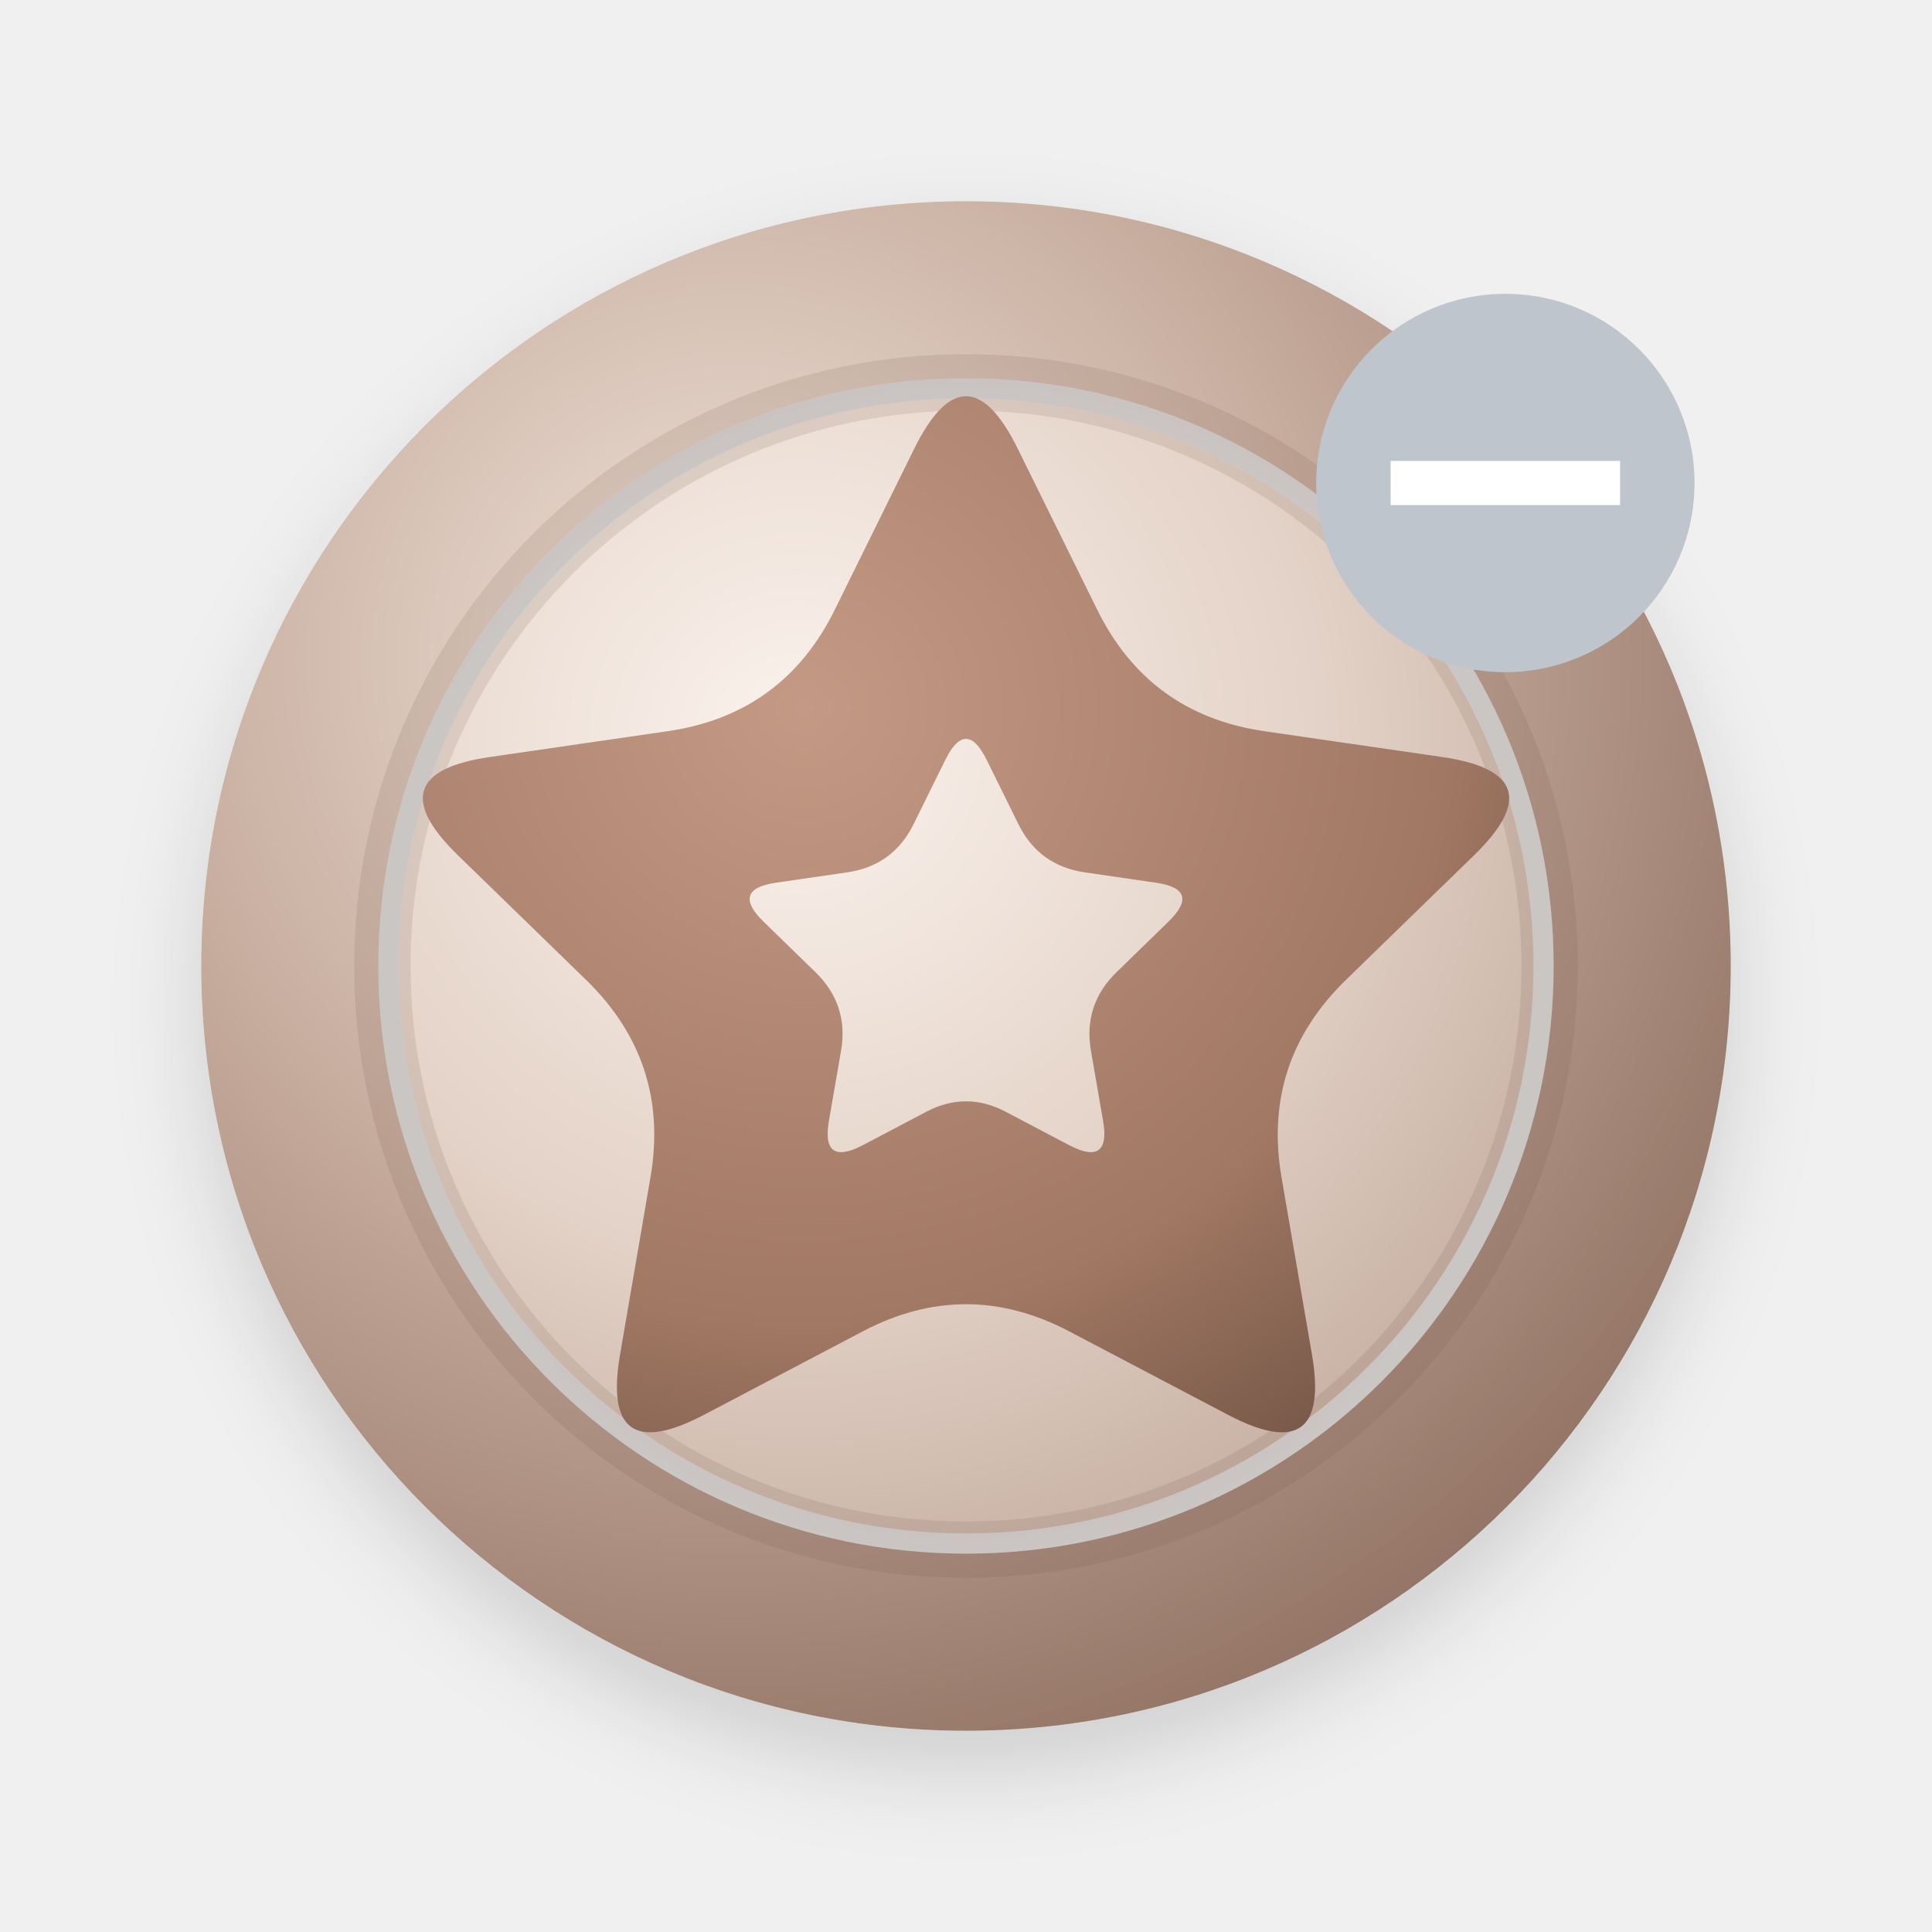
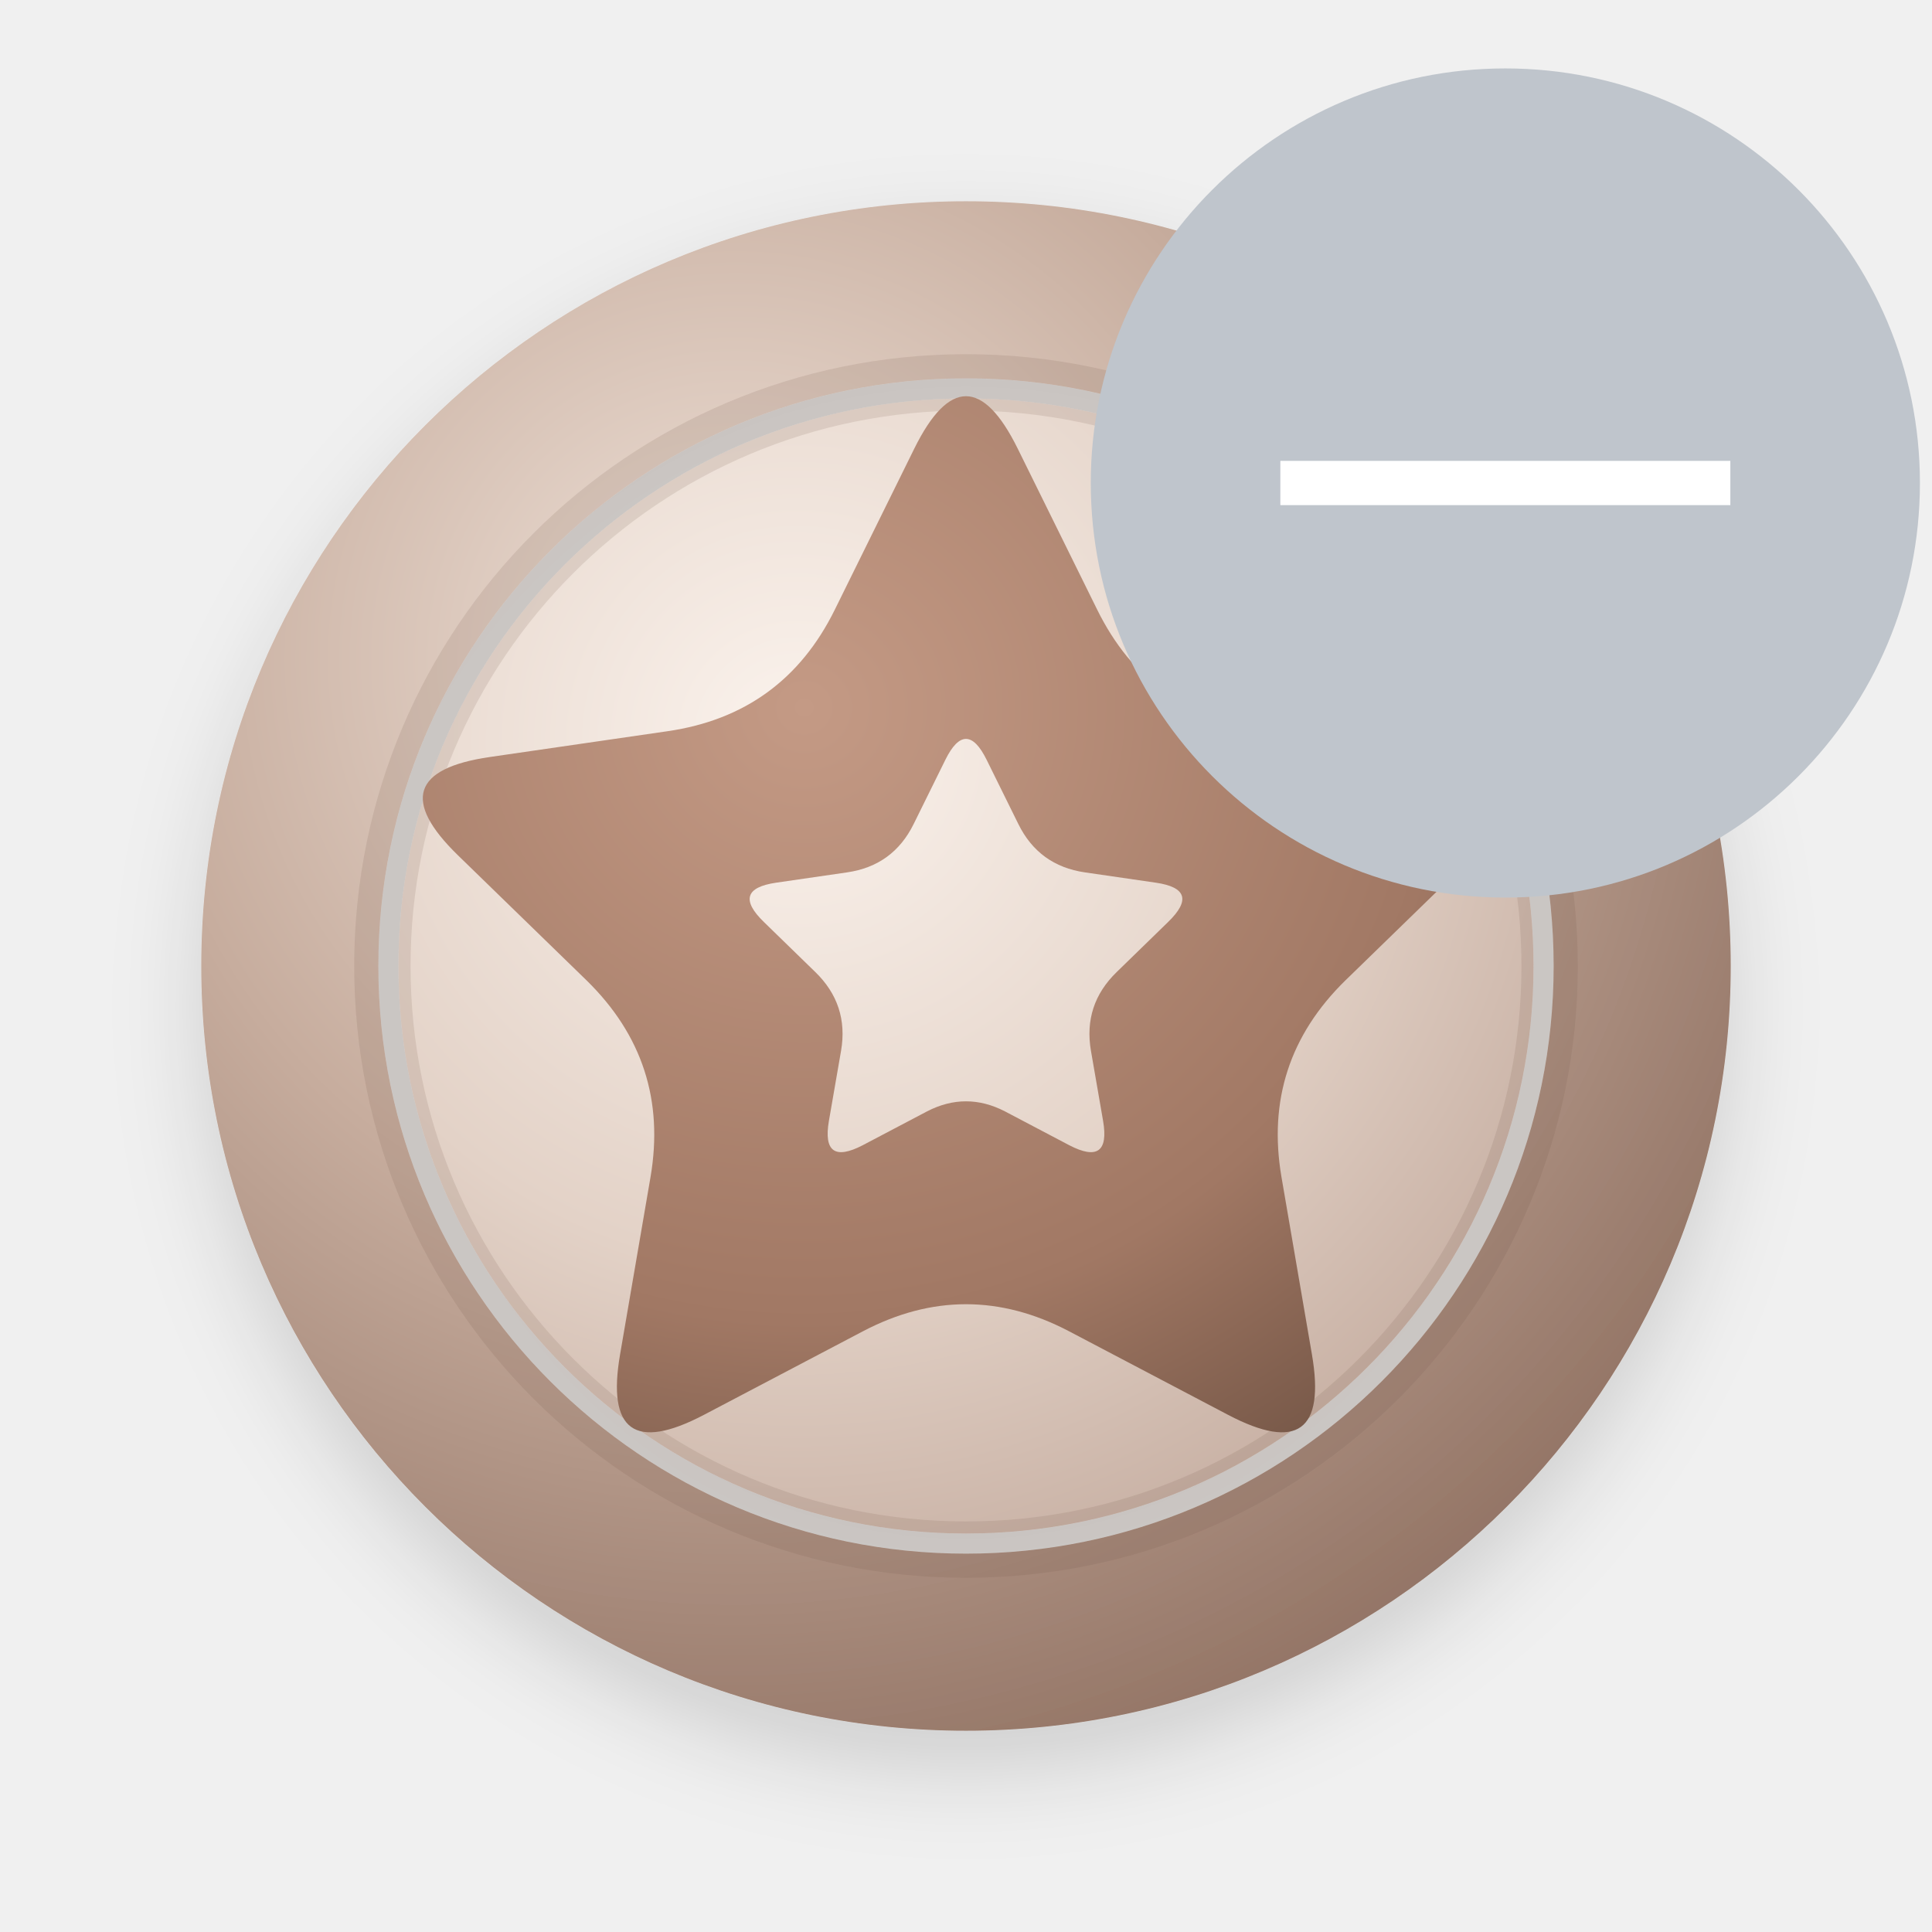
<svg xmlns="http://www.w3.org/2000/svg" width="24" height="24" viewBox="0 0 24 24" fill="none" aria-hidden="true">
  <defs>
    <radialGradient id="bp_plus_rim" cx="35%" cy="30%" r="85%">
      <stop offset="0" stop-color="#F0E3DA" />
      <stop offset="0.45" stop-color="#C7AD9E" />
      <stop offset="1" stop-color="#866657" />
    </radialGradient>
    <radialGradient id="bp_plus_face" cx="35%" cy="30%" r="85%">
      <stop offset="0" stop-color="#FBF3ED" />
      <stop offset="0.55" stop-color="#E3D2C7" />
      <stop offset="1" stop-color="#C1A89B" />
    </radialGradient>
    <radialGradient id="bp_plus_star" cx="35%" cy="30%" r="85%">
      <stop offset="0" stop-color="#C49A85" />
      <stop offset="0.7" stop-color="#A17864" />
      <stop offset="1" stop-color="#775848" />
    </radialGradient>
    <filter id="bp_plus_coinShadow" x="-20%" y="-20%" width="140%" height="140%">
      <feDropShadow dx="0" dy="0.5" stdDeviation="0.55" flood-color="#000" flood-opacity="0.14" />
    </filter>
    <filter id="bp_plus_badgeShadow" x="-40%" y="-40%" width="180%" height="180%">
      <feDropShadow dx="0" dy="0.25" stdDeviation="0.35" flood-color="#000" flood-opacity="0.20" />
    </filter>
  </defs>
  <g filter="url(#bp_plus_coinShadow)">
    <path fill="url(#bp_plus_rim)" fill-rule="evenodd" d="M12 2.5 a 9.5 9.5 0 1 0 0 19 a 9.5 9.5 0 1 0 0 -19 Z          M12 4.7 a 7.3 7.3 0 1 1 0 14.6 a 7.3 7.3 0 1 1 0 -14.6 Z" />
    <circle cx="12" cy="12" r="7.05" fill="url(#bp_plus_face)" />
    <circle cx="12" cy="12" r="7.25" fill="none" stroke="#6F5142" stroke-opacity="0.14" stroke-width="0.7" />
  </g>
  <path fill="url(#bp_plus_star)" stroke="none" fill-rule="evenodd" d="M 11.358 5.572 Q 12 4.272 12.642 5.572        L 13.63 7.574 Q 14.271 8.874 15.705 9.083        L 17.916 9.404 Q 19.35 9.613 18.312 10.624        L 16.714 12.178 Q 15.675 13.194 15.919 14.622        L 16.297 16.824 Q 16.543 18.25 15.258 17.577        L 13.281 16.538 Q 12 15.865 10.719 16.538        L 8.742 17.577 Q 7.457 18.25 7.703 16.824        L 8.081 14.622 Q 8.325 13.194 7.286 12.178        L 5.688 10.624 Q 4.65 9.613 6.084 9.404        L 8.295 9.083 Q 9.729 8.874 10.37 7.574        Z        M 11.744 9.438 Q 12 8.92 12.256 9.438        L 12.65 10.236 Q 12.905 10.754 13.477 10.837        L 14.358 10.965 Q 14.929 11.048 14.51 11.454        L 13.873 12.074 Q 13.454 12.48 13.552 13.053        L 13.703 13.924 Q 13.801 14.496 13.282 14.226        L 12.484 13.806 Q 12 13.556 11.516 13.806        L 10.718 14.226 Q 10.199 14.496 10.297 13.924        L 10.448 13.053 Q 10.546 12.48 10.127 12.074        L 9.49 11.454 Q 9.071 11.048 9.642 10.965        L 10.523 10.837 Q 11.095 10.754 11.35 10.236        Z" />
  <g filter="url(#bp_minus_badgeShadow)">
-     <circle cx="18.7" cy="6.0" r="2.35" fill="#BFC5CC" />
-     <path d="M17.55 6.00 L19.85 6.00" fill="none" stroke="#FFFFFF" stroke-width="0.55" stroke-linecap="square" stroke-linejoin="miter" stroke-miterlimit="10" />
+     <circle cx="18.7" cy="6.0" r="5.15" fill="#BFC5CC" />
+     <path d="M16.18 6.00 L21.22 6.00" fill="none" stroke="#FFFFFF" stroke-width="0.55" stroke-linecap="square" stroke-linejoin="miter" stroke-miterlimit="10" />
  </g>
</svg>
